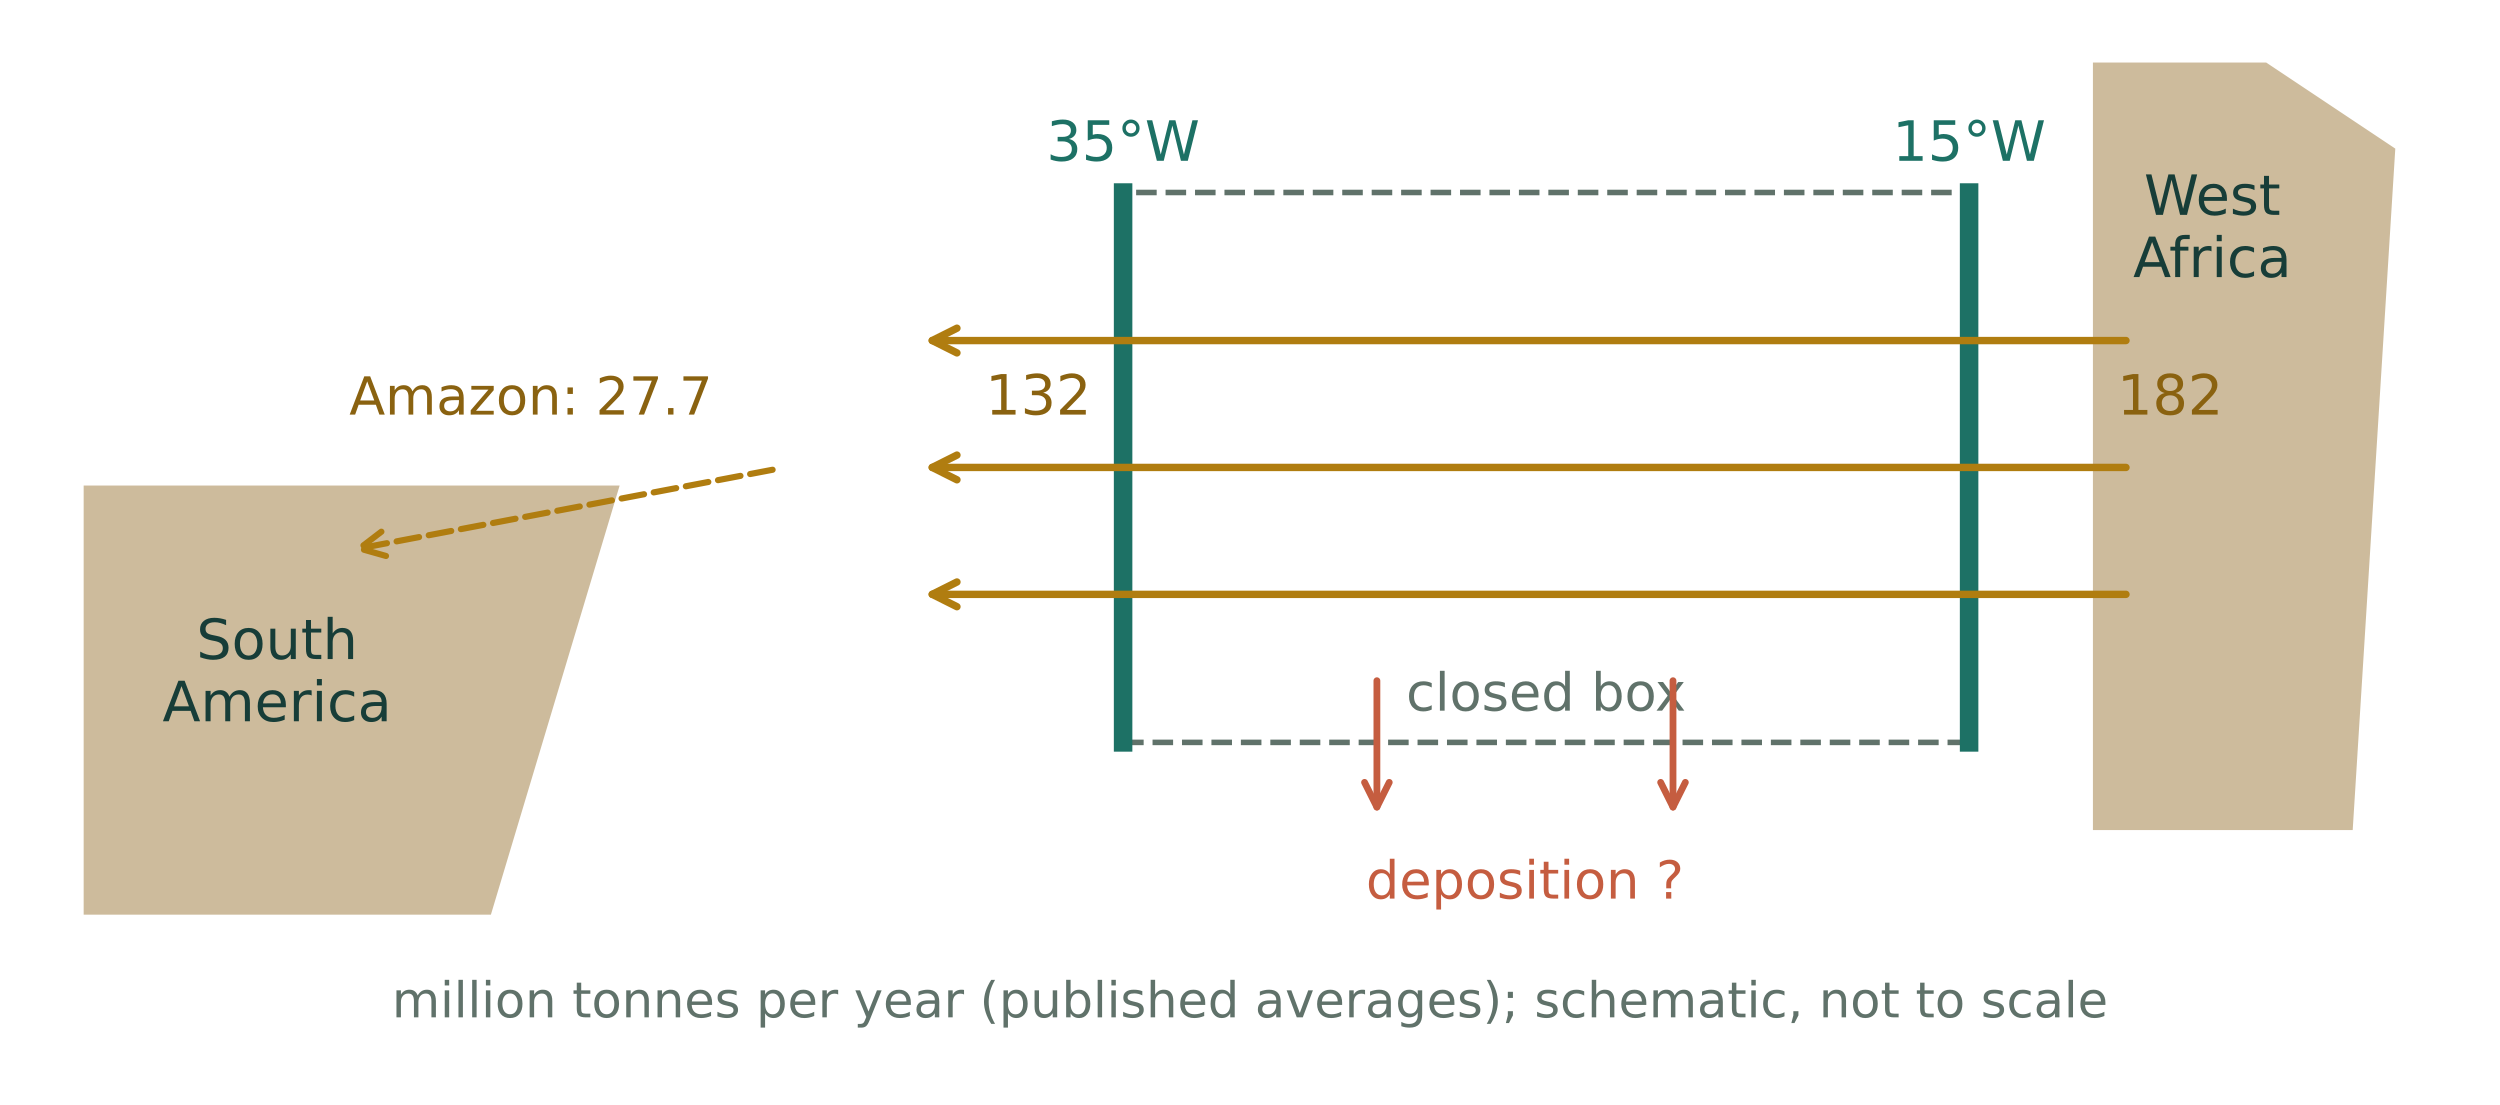
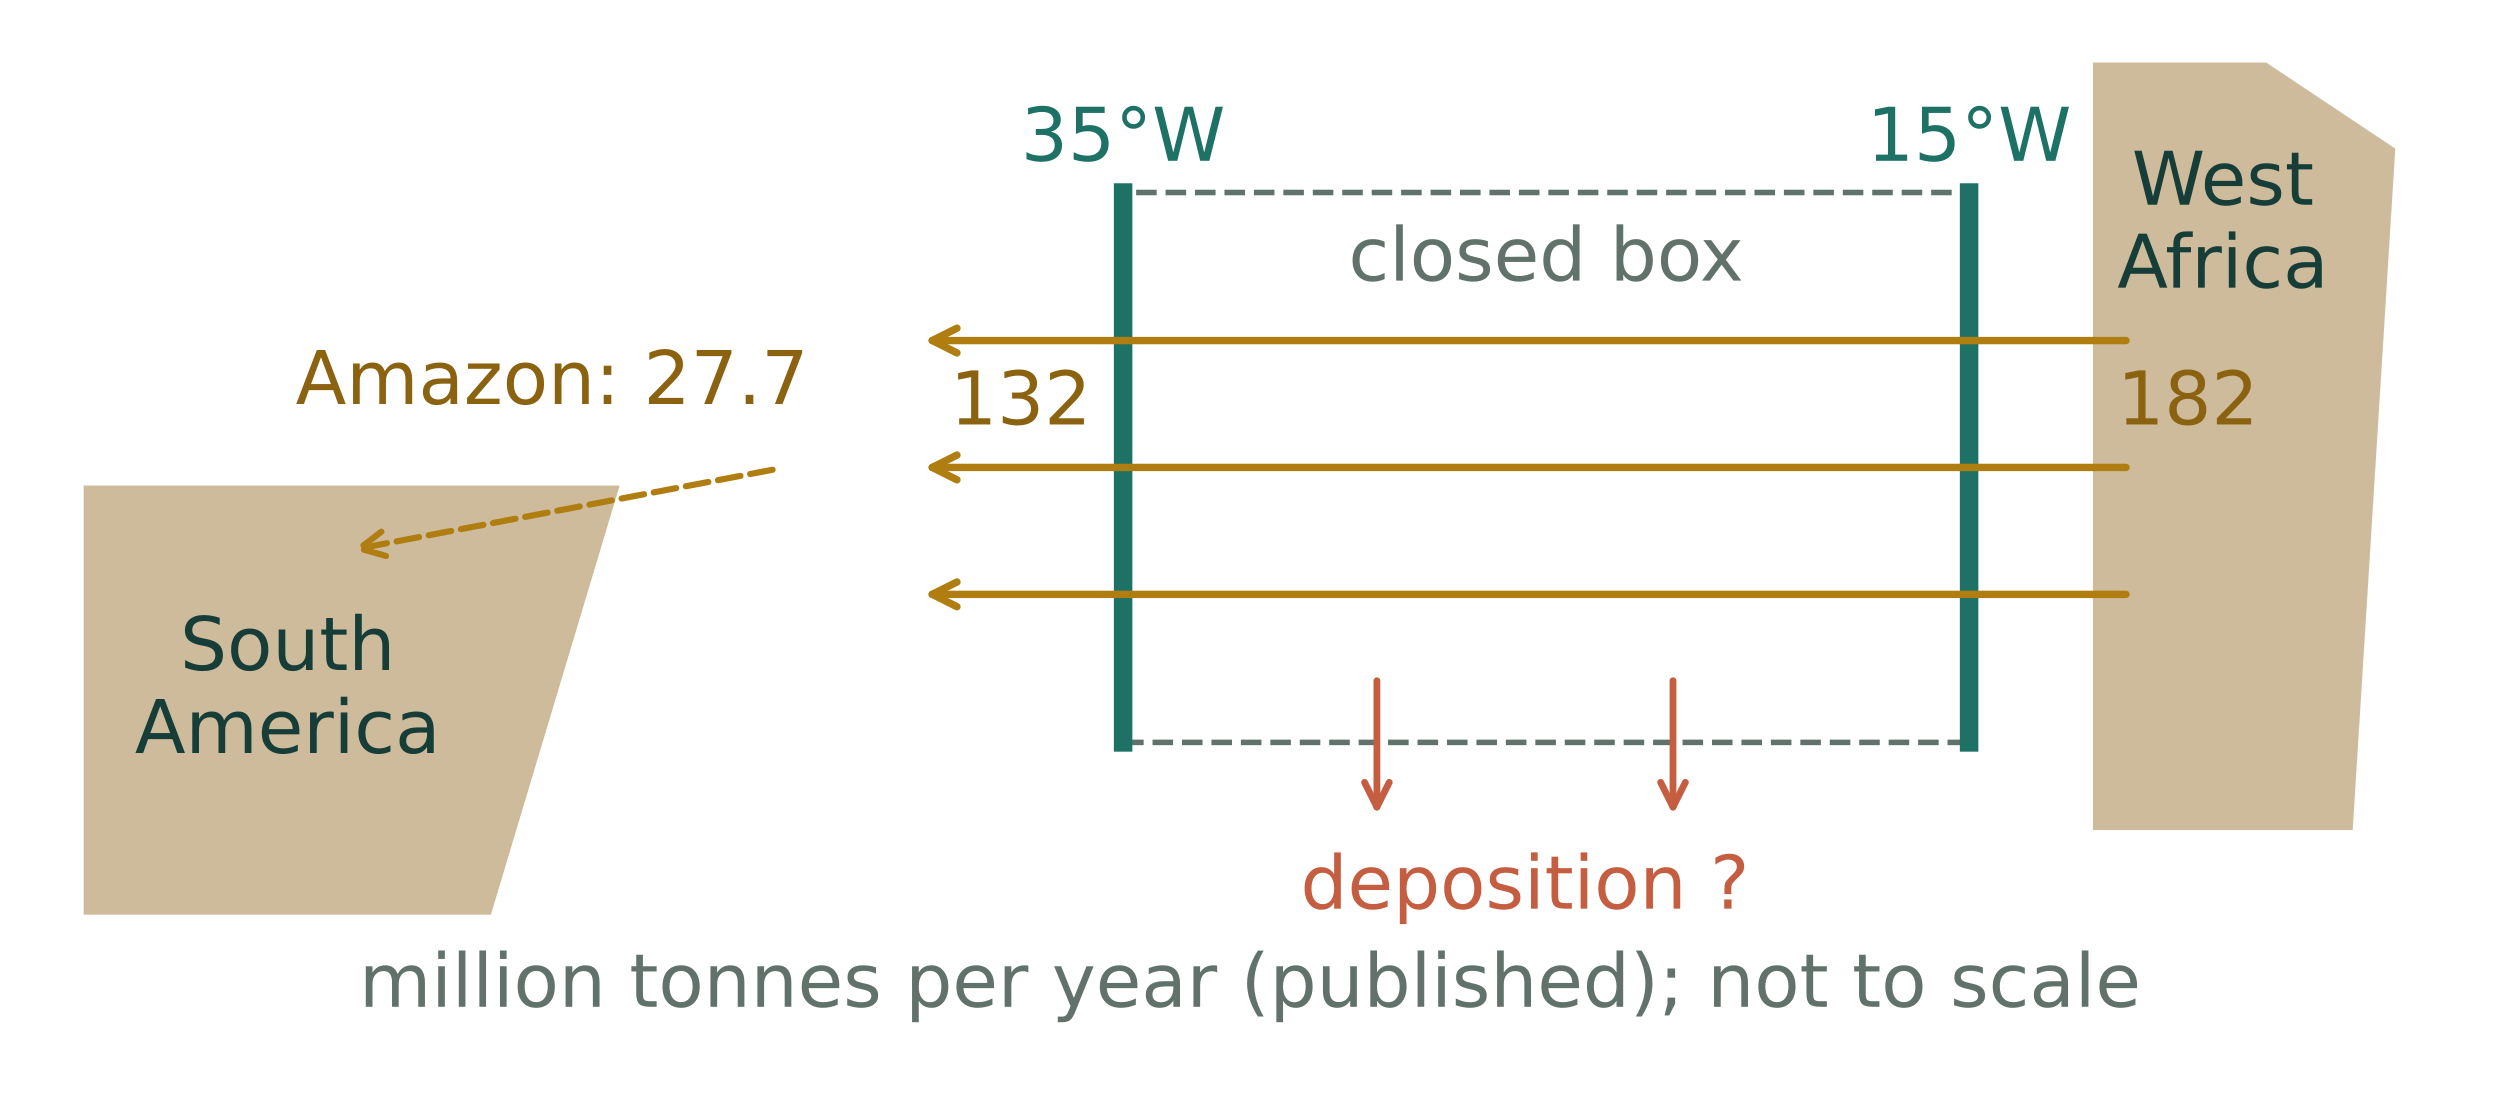
- <svg xmlns="http://www.w3.org/2000/svg" xmlns:xlink="http://www.w3.org/1999/xlink" width="405pt" height="178.863pt" viewBox="0 0 405 178.863" version="1.1">
+ <svg xmlns="http://www.w3.org/2000/svg" xmlns:xlink="http://www.w3.org/1999/xlink" width="405pt" height="180.576pt" viewBox="0 0 405 180.576" version="1.1">
  <defs>
    <style type="text/css">*{stroke-linejoin: round; stroke-linecap: butt}</style>
  </defs>
  <g id="figure_1">
    <g id="patch_1">
-       <path d="M 0 178.863  L 405 178.863  L 405 0  L 0 0  L 0 178.863  z " style="fill: none" />
+       <path d="M 0 180.576  L 405 180.576  L 405 0  L 0 0  L 0 180.576  z " style="fill: none" />
    </g>
    <g id="axes_1">
      <g id="patch_2">
-         <path d="M 339.553 133.974  L 380.668 133.974  L 387.521 24.332  L 366.963 10.626  L 339.553 10.626  z " clip-path="url(#p38dba1dfac)" style="fill: #cdbb9c; stroke: #cdbb9c; stroke-linejoin: miter" />
+         <path d="M 339.553 133.974  L 380.668 133.974  L 387.521 24.332  L 366.963 10.626  L 339.553 10.626  z " clip-path="url(#p1b441bda59)" style="fill: #cdbb9c; stroke: #cdbb9c; stroke-linejoin: miter" />
      </g>
      <g id="patch_3">
-         <path d="M 14.053 147.679  L 79.153 147.679  L 99.711 79.153  L 14.053 79.153  z " clip-path="url(#p38dba1dfac)" style="fill: #cdbb9c; stroke: #cdbb9c; stroke-linejoin: miter" />
+         <path d="M 14.053 147.679  L 79.153 147.679  L 99.711 79.153  L 14.053 79.153  z " clip-path="url(#p1b441bda59)" style="fill: #cdbb9c; stroke: #cdbb9c; stroke-linejoin: miter" />
      </g>
      <g id="patch_4">
-         <path d="M 181.942 120.268  L 318.995 120.268  L 318.995 31.184  L 181.942 31.184  L 181.942 120.268  z " clip-path="url(#p38dba1dfac)" style="fill: none; stroke-dasharray: 3.33,1.44; stroke-dashoffset: 0; stroke: #60726a; stroke-width: 0.9; stroke-linejoin: miter" />
+         <path d="M 181.942 120.268  L 318.995 120.268  L 318.995 31.184  L 181.942 31.184  L 181.942 120.268  z " clip-path="url(#p1b441bda59)" style="fill: none; stroke-dasharray: 3.33,1.44; stroke-dashoffset: 0; stroke: #60726a; stroke-width: 0.9; stroke-linejoin: miter" />
      </g>
      <g id="line2d_1">
-         <path d="M 318.995 120.268  L 318.995 31.184  " clip-path="url(#p38dba1dfac)" style="fill: none; stroke: #1d7165; stroke-width: 3; stroke-linecap: square" />
+         <path d="M 318.995 120.268  L 318.995 31.184  " clip-path="url(#p1b441bda59)" style="fill: none; stroke: #1d7165; stroke-width: 3; stroke-linecap: square" />
      </g>
      <g id="line2d_2">
-         <path d="M 181.942 120.268  L 181.942 31.184  " clip-path="url(#p38dba1dfac)" style="fill: none; stroke: #1d7165; stroke-width: 3; stroke-linecap: square" />
+         <path d="M 181.942 120.268  L 181.942 31.184  " clip-path="url(#p1b441bda59)" style="fill: none; stroke: #1d7165; stroke-width: 3; stroke-linecap: square" />
      </g>
      <g id="text_1">
-         <g style="fill: #173d38" transform="translate(347.3351 34.81144) scale(0.09 -0.09)">
+         <g style="fill: #173d38" transform="translate(345.3608 33.16526) scale(0.12 -0.12)">
          <defs>
            <path id="DejaVuSans-57" d="M 213 4666  L 850 4666  L 1831 722  L 2809 4666  L 3519 4666  L 4500 722  L 5478 4666  L 6119 4666  L 4947 0  L 4153 0  L 3169 4050  L 2175 0  L 1381 0  L 213 4666  z " transform="scale(0.015625)" />
            <path id="DejaVuSans-65" d="M 3597 1894  L 3597 1613  L 953 1613  Q 991 1019 1311 708  Q 1631 397 2203 397  Q 2534 397 2845 478  Q 3156 559 3463 722  L 3463 178  Q 3153 47 2828 -22  Q 2503 -91 2169 -91  Q 1331 -91 842 396  Q 353 884 353 1716  Q 353 2575 817 3079  Q 1281 3584 2069 3584  Q 2775 3584 3186 3129  Q 3597 2675 3597 1894  z M 3022 2063  Q 3016 2534 2758 2815  Q 2500 3097 2075 3097  Q 1594 3097 1305 2825  Q 1016 2553 972 2059  L 3022 2063  z " transform="scale(0.015625)" />
            <path id="DejaVuSans-73" d="M 2834 3397  L 2834 2853  Q 2591 2978 2328 3040  Q 2066 3103 1784 3103  Q 1356 3103 1142 2972  Q 928 2841 928 2578  Q 928 2378 1081 2264  Q 1234 2150 1697 2047  L 1894 2003  Q 2506 1872 2764 1633  Q 3022 1394 3022 966  Q 3022 478 2636 193  Q 2250 -91 1575 -91  Q 1294 -91 989 -36  Q 684 19 347 128  L 347 722  Q 666 556 975 473  Q 1284 391 1588 391  Q 1994 391 2212 530  Q 2431 669 2431 922  Q 2431 1156 2273 1281  Q 2116 1406 1581 1522  L 1381 1569  Q 847 1681 609 1914  Q 372 2147 372 2553  Q 372 3047 722 3315  Q 1072 3584 1716 3584  Q 2034 3584 2315 3537  Q 2597 3491 2834 3397  z " transform="scale(0.015625)" />
            <path id="DejaVuSans-74" d="M 1172 4494  L 1172 3500  L 2356 3500  L 2356 3053  L 1172 3053  L 1172 1153  Q 1172 725 1289 603  Q 1406 481 1766 481  L 2356 481  L 2356 0  L 1766 0  Q 1100 0 847 248  Q 594 497 594 1153  L 594 3053  L 172 3053  L 172 3500  L 594 3500  L 594 4494  L 1172 4494  z " transform="scale(0.015625)" />
          </defs>
          <use xlink:href="#DejaVuSans-57" />
          <use xlink:href="#DejaVuSans-65" transform="translate(93.00195 0)" />
          <use xlink:href="#DejaVuSans-73" transform="translate(154.5254 0)" />
          <use xlink:href="#DejaVuSans-74" transform="translate(206.625 0)" />
        </g>
-         <g style="fill: #173d38" transform="translate(345.566 44.88947) scale(0.09 -0.09)">
+         <g style="fill: #173d38" transform="translate(343.0021 46.60263) scale(0.12 -0.12)">
          <defs>
            <path id="DejaVuSans-41" d="M 2188 4044  L 1331 1722  L 3047 1722  L 2188 4044  z M 1831 4666  L 2547 4666  L 4325 0  L 3669 0  L 3244 1197  L 1141 1197  L 716 0  L 50 0  L 1831 4666  z " transform="scale(0.015625)" />
            <path id="DejaVuSans-66" d="M 2375 4863  L 2375 4384  L 1825 4384  Q 1516 4384 1395 4259  Q 1275 4134 1275 3809  L 1275 3500  L 2222 3500  L 2222 3053  L 1275 3053  L 1275 0  L 697 0  L 697 3053  L 147 3053  L 147 3500  L 697 3500  L 697 3744  Q 697 4328 969 4595  Q 1241 4863 1831 4863  L 2375 4863  z " transform="scale(0.015625)" />
            <path id="DejaVuSans-72" d="M 2631 2963  Q 2534 3019 2420 3045  Q 2306 3072 2169 3072  Q 1681 3072 1420 2755  Q 1159 2438 1159 1844  L 1159 0  L 581 0  L 581 3500  L 1159 3500  L 1159 2956  Q 1341 3275 1631 3429  Q 1922 3584 2338 3584  Q 2397 3584 2469 3576  Q 2541 3569 2628 3553  L 2631 2963  z " transform="scale(0.015625)" />
            <path id="DejaVuSans-69" d="M 603 3500  L 1178 3500  L 1178 0  L 603 0  L 603 3500  z M 603 4863  L 1178 4863  L 1178 4134  L 603 4134  L 603 4863  z " transform="scale(0.015625)" />
            <path id="DejaVuSans-63" d="M 3122 3366  L 3122 2828  Q 2878 2963 2633 3030  Q 2388 3097 2138 3097  Q 1578 3097 1268 2742  Q 959 2388 959 1747  Q 959 1106 1268 751  Q 1578 397 2138 397  Q 2388 397 2633 464  Q 2878 531 3122 666  L 3122 134  Q 2881 22 2623 -34  Q 2366 -91 2075 -91  Q 1284 -91 818 406  Q 353 903 353 1747  Q 353 2603 823 3093  Q 1294 3584 2113 3584  Q 2378 3584 2631 3529  Q 2884 3475 3122 3366  z " transform="scale(0.015625)" />
            <path id="DejaVuSans-61" d="M 2194 1759  Q 1497 1759 1228 1600  Q 959 1441 959 1056  Q 959 750 1161 570  Q 1363 391 1709 391  Q 2188 391 2477 730  Q 2766 1069 2766 1631  L 2766 1759  L 2194 1759  z M 3341 1997  L 3341 0  L 2766 0  L 2766 531  Q 2569 213 2275 61  Q 1981 -91 1556 -91  Q 1019 -91 701 211  Q 384 513 384 1019  Q 384 1609 779 1909  Q 1175 2209 1959 2209  L 2766 2209  L 2766 2266  Q 2766 2663 2505 2880  Q 2244 3097 1772 3097  Q 1472 3097 1187 3025  Q 903 2953 641 2809  L 641 3341  Q 956 3463 1253 3523  Q 1550 3584 1831 3584  Q 2591 3584 2966 3190  Q 3341 2797 3341 1997  z " transform="scale(0.015625)" />
          </defs>
          <use xlink:href="#DejaVuSans-41" />
          <use xlink:href="#DejaVuSans-66" transform="translate(64.7832 0)" />
          <use xlink:href="#DejaVuSans-72" transform="translate(99.98828 0)" />
          <use xlink:href="#DejaVuSans-69" transform="translate(141.1016 0)" />
          <use xlink:href="#DejaVuSans-63" transform="translate(168.8848 0)" />
          <use xlink:href="#DejaVuSans-61" transform="translate(223.8652 0)" />
        </g>
      </g>
      <g id="text_2">
-         <g style="fill: #173d38" transform="translate(31.81135 106.7641) scale(0.09 -0.09)">
+         <g style="fill: #173d38" transform="translate(29.16513 108.5442) scale(0.12 -0.12)">
          <defs>
            <path id="DejaVuSans-53" d="M 3425 4513  L 3425 3897  Q 3066 4069 2747 4153  Q 2428 4238 2131 4238  Q 1616 4238 1336 4038  Q 1056 3838 1056 3469  Q 1056 3159 1242 3001  Q 1428 2844 1947 2747  L 2328 2669  Q 3034 2534 3370 2195  Q 3706 1856 3706 1288  Q 3706 609 3251 259  Q 2797 -91 1919 -91  Q 1588 -91 1214 -16  Q 841 59 441 206  L 441 856  Q 825 641 1194 531  Q 1563 422 1919 422  Q 2459 422 2753 634  Q 3047 847 3047 1241  Q 3047 1584 2836 1778  Q 2625 1972 2144 2069  L 1759 2144  Q 1053 2284 737 2584  Q 422 2884 422 3419  Q 422 4038 858 4394  Q 1294 4750 2059 4750  Q 2388 4750 2728 4690  Q 3069 4631 3425 4513  z " transform="scale(0.015625)" />
            <path id="DejaVuSans-6f" d="M 1959 3097  Q 1497 3097 1228 2736  Q 959 2375 959 1747  Q 959 1119 1226 758  Q 1494 397 1959 397  Q 2419 397 2687 759  Q 2956 1122 2956 1747  Q 2956 2369 2687 2733  Q 2419 3097 1959 3097  z M 1959 3584  Q 2709 3584 3137 3096  Q 3566 2609 3566 1747  Q 3566 888 3137 398  Q 2709 -91 1959 -91  Q 1206 -91 779 398  Q 353 888 353 1747  Q 353 2609 779 3096  Q 1206 3584 1959 3584  z " transform="scale(0.015625)" />
            <path id="DejaVuSans-75" d="M 544 1381  L 544 3500  L 1119 3500  L 1119 1403  Q 1119 906 1312 657  Q 1506 409 1894 409  Q 2359 409 2629 706  Q 2900 1003 2900 1516  L 2900 3500  L 3475 3500  L 3475 0  L 2900 0  L 2900 538  Q 2691 219 2414 64  Q 2138 -91 1772 -91  Q 1169 -91 856 284  Q 544 659 544 1381  z M 1991 3584  L 1991 3584  z " transform="scale(0.015625)" />
            <path id="DejaVuSans-68" d="M 3513 2113  L 3513 0  L 2938 0  L 2938 2094  Q 2938 2591 2744 2837  Q 2550 3084 2163 3084  Q 1697 3084 1428 2787  Q 1159 2491 1159 1978  L 1159 0  L 581 0  L 581 4863  L 1159 4863  L 1159 2956  Q 1366 3272 1645 3428  Q 1925 3584 2291 3584  Q 2894 3584 3203 3211  Q 3513 2838 3513 2113  z " transform="scale(0.015625)" />
          </defs>
          <use xlink:href="#DejaVuSans-53" />
          <use xlink:href="#DejaVuSans-6f" transform="translate(63.47656 0)" />
          <use xlink:href="#DejaVuSans-75" transform="translate(124.6582 0)" />
          <use xlink:href="#DejaVuSans-74" transform="translate(188.0371 0)" />
          <use xlink:href="#DejaVuSans-68" transform="translate(227.2461 0)" />
        </g>
-         <g style="fill: #173d38" transform="translate(26.32697 116.8421) scale(0.09 -0.09)">
+         <g style="fill: #173d38" transform="translate(21.85263 121.9816) scale(0.12 -0.12)">
          <defs>
            <path id="DejaVuSans-6d" d="M 3328 2828  Q 3544 3216 3844 3400  Q 4144 3584 4550 3584  Q 5097 3584 5394 3201  Q 5691 2819 5691 2113  L 5691 0  L 5113 0  L 5113 2094  Q 5113 2597 4934 2840  Q 4756 3084 4391 3084  Q 3944 3084 3684 2787  Q 3425 2491 3425 1978  L 3425 0  L 2847 0  L 2847 2094  Q 2847 2600 2669 2842  Q 2491 3084 2119 3084  Q 1678 3084 1418 2786  Q 1159 2488 1159 1978  L 1159 0  L 581 0  L 581 3500  L 1159 3500  L 1159 2956  Q 1356 3278 1631 3431  Q 1906 3584 2284 3584  Q 2666 3584 2933 3390  Q 3200 3197 3328 2828  z " transform="scale(0.015625)" />
          </defs>
          <use xlink:href="#DejaVuSans-41" />
          <use xlink:href="#DejaVuSans-6d" transform="translate(68.4082 0)" />
          <use xlink:href="#DejaVuSans-65" transform="translate(165.8203 0)" />
          <use xlink:href="#DejaVuSans-72" transform="translate(227.3438 0)" />
          <use xlink:href="#DejaVuSans-69" transform="translate(268.457 0)" />
          <use xlink:href="#DejaVuSans-63" transform="translate(296.2402 0)" />
          <use xlink:href="#DejaVuSans-61" transform="translate(351.2207 0)" />
        </g>
      </g>
      <g id="text_3">
-         <g style="fill: #1d7165" transform="translate(306.5691 26.04474) scale(0.09 -0.09)">
+         <g style="fill: #1d7165" transform="translate(302.4272 26.04474) scale(0.12 -0.12)">
          <defs>
            <path id="DejaVuSans-31" d="M 794 531  L 1825 531  L 1825 4091  L 703 3866  L 703 4441  L 1819 4666  L 2450 4666  L 2450 531  L 3481 531  L 3481 0  L 794 0  L 794 531  z " transform="scale(0.015625)" />
            <path id="DejaVuSans-35" d="M 691 4666  L 3169 4666  L 3169 4134  L 1269 4134  L 1269 2991  Q 1406 3038 1543 3061  Q 1681 3084 1819 3084  Q 2600 3084 3056 2656  Q 3513 2228 3513 1497  Q 3513 744 3044 326  Q 2575 -91 1722 -91  Q 1428 -91 1123 -41  Q 819 9 494 109  L 494 744  Q 775 591 1075 516  Q 1375 441 1709 441  Q 2250 441 2565 725  Q 2881 1009 2881 1497  Q 2881 1984 2565 2268  Q 2250 2553 1709 2553  Q 1456 2553 1204 2497  Q 953 2441 691 2322  L 691 4666  z " transform="scale(0.015625)" />
            <path id="DejaVuSans-b0" d="M 1600 4347  Q 1350 4347 1178 4173  Q 1006 4000 1006 3750  Q 1006 3503 1178 3333  Q 1350 3163 1600 3163  Q 1850 3163 2022 3333  Q 2194 3503 2194 3750  Q 2194 3997 2020 4172  Q 1847 4347 1600 4347  z M 1600 4750  Q 1800 4750 1984 4673  Q 2169 4597 2303 4453  Q 2447 4313 2519 4134  Q 2591 3956 2591 3750  Q 2591 3338 2302 3052  Q 2013 2766 1594 2766  Q 1172 2766 890 3047  Q 609 3328 609 3750  Q 609 4169 896 4459  Q 1184 4750 1600 4750  z " transform="scale(0.015625)" />
          </defs>
          <use xlink:href="#DejaVuSans-31" />
          <use xlink:href="#DejaVuSans-35" transform="translate(63.62305 0)" />
          <use xlink:href="#DejaVuSans-b0" transform="translate(127.2461 0)" />
          <use xlink:href="#DejaVuSans-57" transform="translate(177.2461 0)" />
        </g>
      </g>
      <g id="text_4">
-         <g style="fill: #1d7165" transform="translate(169.5165 26.04474) scale(0.09 -0.09)">
+         <g style="fill: #1d7165" transform="translate(165.3746 26.04474) scale(0.12 -0.12)">
          <defs>
            <path id="DejaVuSans-33" d="M 2597 2516  Q 3050 2419 3304 2112  Q 3559 1806 3559 1356  Q 3559 666 3084 287  Q 2609 -91 1734 -91  Q 1441 -91 1130 -33  Q 819 25 488 141  L 488 750  Q 750 597 1062 519  Q 1375 441 1716 441  Q 2309 441 2620 675  Q 2931 909 2931 1356  Q 2931 1769 2642 2001  Q 2353 2234 1838 2234  L 1294 2234  L 1294 2753  L 1863 2753  Q 2328 2753 2575 2939  Q 2822 3125 2822 3475  Q 2822 3834 2567 4026  Q 2313 4219 1838 4219  Q 1578 4219 1281 4162  Q 984 4106 628 3988  L 628 4550  Q 988 4650 1302 4700  Q 1616 4750 1894 4750  Q 2613 4750 3031 4423  Q 3450 4097 3450 3541  Q 3450 3153 3228 2886  Q 3006 2619 2597 2516  z " transform="scale(0.015625)" />
          </defs>
          <use xlink:href="#DejaVuSans-33" />
          <use xlink:href="#DejaVuSans-35" transform="translate(63.62305 0)" />
          <use xlink:href="#DejaVuSans-b0" transform="translate(127.2461 0)" />
          <use xlink:href="#DejaVuSans-57" transform="translate(177.2461 0)" />
        </g>
      </g>
      <g id="text_5">
-         <g style="fill: #60726a" transform="translate(227.7914 115.1289) scale(0.085 -0.085)">
+         <g style="fill: #60726a" transform="translate(218.4537 45.45967) scale(0.12 -0.12)">
          <defs>
            <path id="DejaVuSans-6c" d="M 603 4863  L 1178 4863  L 1178 0  L 603 0  L 603 4863  z " transform="scale(0.015625)" />
            <path id="DejaVuSans-64" d="M 2906 2969  L 2906 4863  L 3481 4863  L 3481 0  L 2906 0  L 2906 525  Q 2725 213 2448 61  Q 2172 -91 1784 -91  Q 1150 -91 751 415  Q 353 922 353 1747  Q 353 2572 751 3078  Q 1150 3584 1784 3584  Q 2172 3584 2448 3432  Q 2725 3281 2906 2969  z M 947 1747  Q 947 1113 1208 752  Q 1469 391 1925 391  Q 2381 391 2643 752  Q 2906 1113 2906 1747  Q 2906 2381 2643 2742  Q 2381 3103 1925 3103  Q 1469 3103 1208 2742  Q 947 2381 947 1747  z " transform="scale(0.015625)" />
            <path id="DejaVuSans-20" transform="scale(0.015625)" />
            <path id="DejaVuSans-62" d="M 3116 1747  Q 3116 2381 2855 2742  Q 2594 3103 2138 3103  Q 1681 3103 1420 2742  Q 1159 2381 1159 1747  Q 1159 1113 1420 752  Q 1681 391 2138 391  Q 2594 391 2855 752  Q 3116 1113 3116 1747  z M 1159 2969  Q 1341 3281 1617 3432  Q 1894 3584 2278 3584  Q 2916 3584 3314 3078  Q 3713 2572 3713 1747  Q 3713 922 3314 415  Q 2916 -91 2278 -91  Q 1894 -91 1617 61  Q 1341 213 1159 525  L 1159 0  L 581 0  L 581 4863  L 1159 4863  L 1159 2969  z " transform="scale(0.015625)" />
            <path id="DejaVuSans-78" d="M 3513 3500  L 2247 1797  L 3578 0  L 2900 0  L 1881 1375  L 863 0  L 184 0  L 1544 1831  L 300 3500  L 978 3500  L 1906 2253  L 2834 3500  L 3513 3500  z " transform="scale(0.015625)" />
          </defs>
          <use xlink:href="#DejaVuSans-63" />
          <use xlink:href="#DejaVuSans-6c" transform="translate(54.98047 0)" />
          <use xlink:href="#DejaVuSans-6f" transform="translate(82.76367 0)" />
          <use xlink:href="#DejaVuSans-73" transform="translate(143.9453 0)" />
          <use xlink:href="#DejaVuSans-65" transform="translate(196.0449 0)" />
          <use xlink:href="#DejaVuSans-64" transform="translate(257.5684 0)" />
          <use xlink:href="#DejaVuSans-20" transform="translate(321.0449 0)" />
          <use xlink:href="#DejaVuSans-62" transform="translate(352.832 0)" />
          <use xlink:href="#DejaVuSans-6f" transform="translate(416.3086 0)" />
          <use xlink:href="#DejaVuSans-78" transform="translate(474.3652 0)" />
        </g>
      </g>
      <g id="patch_5">
        <path d="M 344.407 96.284  Q 247.044 96.284 151.023 96.284  " style="fill: none; stroke: #b07d10; stroke-width: 1.2; stroke-linecap: round" />
        <path d="M 155.023 98.284  L 151.023 96.284  L 155.023 94.284  " style="fill: none; stroke: #b07d10; stroke-width: 1.2; stroke-linecap: round" />
      </g>
      <g id="patch_6">
        <path d="M 344.407 75.726  Q 247.044 75.726 151.023 75.726  " style="fill: none; stroke: #b07d10; stroke-width: 1.2; stroke-linecap: round" />
        <path d="M 155.023 77.726  L 151.023 75.726  L 155.023 73.726  " style="fill: none; stroke: #b07d10; stroke-width: 1.2; stroke-linecap: round" />
      </g>
      <g id="patch_7">
        <path d="M 344.407 55.168  Q 247.044 55.168 151.023 55.168  " style="fill: none; stroke: #b07d10; stroke-width: 1.2; stroke-linecap: round" />
        <path d="M 155.023 57.168  L 151.023 55.168  L 155.023 53.168  " style="fill: none; stroke: #b07d10; stroke-width: 1.2; stroke-linecap: round" />
      </g>
      <g id="text_6">
-         <g style="fill: #8a6210" transform="translate(342.9789 67.16053) scale(0.09 -0.09)">
+         <g style="fill: #8a6210" transform="translate(342.9789 68.75862) scale(0.12 -0.12)">
          <defs>
            <path id="DejaVuSans-38" d="M 2034 2216  Q 1584 2216 1326 1975  Q 1069 1734 1069 1313  Q 1069 891 1326 650  Q 1584 409 2034 409  Q 2484 409 2743 651  Q 3003 894 3003 1313  Q 3003 1734 2745 1975  Q 2488 2216 2034 2216  z M 1403 2484  Q 997 2584 770 2862  Q 544 3141 544 3541  Q 544 4100 942 4425  Q 1341 4750 2034 4750  Q 2731 4750 3128 4425  Q 3525 4100 3525 3541  Q 3525 3141 3298 2862  Q 3072 2584 2669 2484  Q 3125 2378 3379 2068  Q 3634 1759 3634 1313  Q 3634 634 3220 271  Q 2806 -91 2034 -91  Q 1263 -91 848 271  Q 434 634 434 1313  Q 434 1759 690 2068  Q 947 2378 1403 2484  z M 1172 3481  Q 1172 3119 1398 2916  Q 1625 2713 2034 2713  Q 2441 2713 2670 2916  Q 2900 3119 2900 3481  Q 2900 3844 2670 4047  Q 2441 4250 2034 4250  Q 1625 4250 1398 4047  Q 1172 3844 1172 3481  z " transform="scale(0.015625)" />
            <path id="DejaVuSans-32" d="M 1228 531  L 3431 531  L 3431 0  L 469 0  L 469 531  Q 828 903 1448 1529  Q 2069 2156 2228 2338  Q 2531 2678 2651 2914  Q 2772 3150 2772 3378  Q 2772 3750 2511 3984  Q 2250 4219 1831 4219  Q 1534 4219 1204 4116  Q 875 4013 500 3803  L 500 4441  Q 881 4594 1212 4672  Q 1544 4750 1819 4750  Q 2544 4750 2975 4387  Q 3406 4025 3406 3419  Q 3406 3131 3298 2873  Q 3191 2616 2906 2266  Q 2828 2175 2409 1742  Q 1991 1309 1228 531  z " transform="scale(0.015625)" />
          </defs>
          <use xlink:href="#DejaVuSans-31" />
          <use xlink:href="#DejaVuSans-38" transform="translate(63.62305 0)" />
          <use xlink:href="#DejaVuSans-32" transform="translate(127.2461 0)" />
        </g>
      </g>
      <g id="text_7">
-         <g style="fill: #8a6210" transform="translate(159.6239 67.16053) scale(0.09 -0.09)">
+         <g style="fill: #8a6210" transform="translate(153.8976 68.75862) scale(0.12 -0.12)">
          <use xlink:href="#DejaVuSans-31" />
          <use xlink:href="#DejaVuSans-33" transform="translate(63.62305 0)" />
          <use xlink:href="#DejaVuSans-32" transform="translate(127.2461 0)" />
        </g>
      </g>
      <g id="patch_8">
        <path d="M 223.058 110.275  Q 223.058 121.125 223.058 130.745  " style="fill: none; stroke: #c55d40; stroke-width: 1.1; stroke-linecap: round" />
        <path d="M 225.058 126.745  L 223.058 130.745  L 221.058 126.745  " style="fill: none; stroke: #c55d40; stroke-width: 1.1; stroke-linecap: round" />
      </g>
      <g id="patch_9">
        <path d="M 271.026 110.275  Q 271.026 121.125 271.026 130.745  " style="fill: none; stroke: #c55d40; stroke-width: 1.1; stroke-linecap: round" />
        <path d="M 273.026 126.745  L 271.026 130.745  L 269.026 126.745  " style="fill: none; stroke: #c55d40; stroke-width: 1.1; stroke-linecap: round" />
      </g>
      <g id="text_8">
-         <g style="fill: #c55d40" transform="translate(221.2884 145.5718) scale(0.085 -0.085)">
+         <g style="fill: #c55d40" transform="translate(210.684 147.2034) scale(0.12 -0.12)">
          <defs>
            <path id="DejaVuSans-70" d="M 1159 525  L 1159 -1331  L 581 -1331  L 581 3500  L 1159 3500  L 1159 2969  Q 1341 3281 1617 3432  Q 1894 3584 2278 3584  Q 2916 3584 3314 3078  Q 3713 2572 3713 1747  Q 3713 922 3314 415  Q 2916 -91 2278 -91  Q 1894 -91 1617 61  Q 1341 213 1159 525  z M 3116 1747  Q 3116 2381 2855 2742  Q 2594 3103 2138 3103  Q 1681 3103 1420 2742  Q 1159 2381 1159 1747  Q 1159 1113 1420 752  Q 1681 391 2138 391  Q 2594 391 2855 752  Q 3116 1113 3116 1747  z " transform="scale(0.015625)" />
            <path id="DejaVuSans-6e" d="M 3513 2113  L 3513 0  L 2938 0  L 2938 2094  Q 2938 2591 2744 2837  Q 2550 3084 2163 3084  Q 1697 3084 1428 2787  Q 1159 2491 1159 1978  L 1159 0  L 581 0  L 581 3500  L 1159 3500  L 1159 2956  Q 1366 3272 1645 3428  Q 1925 3584 2291 3584  Q 2894 3584 3203 3211  Q 3513 2838 3513 2113  z " transform="scale(0.015625)" />
            <path id="DejaVuSans-3f" d="M 1222 794  L 1856 794  L 1856 0  L 1222 0  L 1222 794  z M 1838 1253  L 1241 1253  L 1241 1734  Q 1241 2050 1328 2253  Q 1416 2456 1697 2725  L 1978 3003  Q 2156 3169 2236 3316  Q 2316 3463 2316 3616  Q 2316 3894 2111 4066  Q 1906 4238 1569 4238  Q 1322 4238 1042 4128  Q 763 4019 459 3809  L 459 4397  Q 753 4575 1054 4662  Q 1356 4750 1678 4750  Q 2253 4750 2601 4447  Q 2950 4144 2950 3647  Q 2950 3409 2837 3195  Q 2725 2981 2444 2713  L 2169 2444  Q 2022 2297 1961 2214  Q 1900 2131 1875 2053  Q 1856 1988 1847 1894  Q 1838 1800 1838 1638  L 1838 1253  z " transform="scale(0.015625)" />
          </defs>
          <use xlink:href="#DejaVuSans-64" />
          <use xlink:href="#DejaVuSans-65" transform="translate(63.47656 0)" />
          <use xlink:href="#DejaVuSans-70" transform="translate(125 0)" />
          <use xlink:href="#DejaVuSans-6f" transform="translate(188.4766 0)" />
          <use xlink:href="#DejaVuSans-73" transform="translate(249.6582 0)" />
          <use xlink:href="#DejaVuSans-69" transform="translate(301.7578 0)" />
          <use xlink:href="#DejaVuSans-74" transform="translate(329.541 0)" />
          <use xlink:href="#DejaVuSans-69" transform="translate(368.75 0)" />
          <use xlink:href="#DejaVuSans-6f" transform="translate(396.5332 0)" />
          <use xlink:href="#DejaVuSans-6e" transform="translate(457.7148 0)" />
          <use xlink:href="#DejaVuSans-20" transform="translate(521.0938 0)" />
          <use xlink:href="#DejaVuSans-3f" transform="translate(552.8809 0)" />
        </g>
      </g>
      <g id="patch_10">
        <path d="M 125.158 76.1  Q 91.144 82.579 58.227 88.849  " style="fill: none; stroke-dasharray: 3.7,1.6; stroke-dashoffset: 0; stroke: #b07d10; stroke-linecap: round" />
        <path d="M 62.531 90.065  L 58.227 88.849  L 61.783 86.136  " style="fill: none; stroke-dasharray: 3.7,1.6; stroke-dashoffset: 0; stroke: #b07d10; stroke-linecap: round" />
      </g>
      <g id="text_9">
-         <g style="fill: #8a6210" transform="translate(56.58397 67.16053) scale(0.085 -0.085)">
+         <g style="fill: #8a6210" transform="translate(47.89564 65.44737) scale(0.12 -0.12)">
          <defs>
            <path id="DejaVuSans-7a" d="M 353 3500  L 3084 3500  L 3084 2975  L 922 459  L 3084 459  L 3084 0  L 275 0  L 275 525  L 2438 3041  L 353 3041  L 353 3500  z " transform="scale(0.015625)" />
            <path id="DejaVuSans-3a" d="M 750 794  L 1409 794  L 1409 0  L 750 0  L 750 794  z M 750 3309  L 1409 3309  L 1409 2516  L 750 2516  L 750 3309  z " transform="scale(0.015625)" />
            <path id="DejaVuSans-37" d="M 525 4666  L 3525 4666  L 3525 4397  L 1831 0  L 1172 0  L 2766 4134  L 525 4134  L 525 4666  z " transform="scale(0.015625)" />
            <path id="DejaVuSans-2e" d="M 684 794  L 1344 794  L 1344 0  L 684 0  L 684 794  z " transform="scale(0.015625)" />
          </defs>
          <use xlink:href="#DejaVuSans-41" />
          <use xlink:href="#DejaVuSans-6d" transform="translate(68.4082 0)" />
          <use xlink:href="#DejaVuSans-61" transform="translate(165.8203 0)" />
          <use xlink:href="#DejaVuSans-7a" transform="translate(227.0996 0)" />
          <use xlink:href="#DejaVuSans-6f" transform="translate(279.5898 0)" />
          <use xlink:href="#DejaVuSans-6e" transform="translate(340.7715 0)" />
          <use xlink:href="#DejaVuSans-3a" transform="translate(404.1504 0)" />
          <use xlink:href="#DejaVuSans-20" transform="translate(437.8418 0)" />
          <use xlink:href="#DejaVuSans-32" transform="translate(469.6289 0)" />
          <use xlink:href="#DejaVuSans-37" transform="translate(533.252 0)" />
          <use xlink:href="#DejaVuSans-2e" transform="translate(596.875 0)" />
          <use xlink:href="#DejaVuSans-37" transform="translate(628.6621 0)" />
        </g>
      </g>
      <g id="text_10">
-         <g style="fill: #60726a" transform="translate(63.50062 164.8105) scale(0.08 -0.08)">
+         <g style="fill: #60726a" transform="translate(58.17 163.0974) scale(0.12 -0.12)">
          <defs>
            <path id="DejaVuSans-79" d="M 2059 -325  Q 1816 -950 1584 -1140  Q 1353 -1331 966 -1331  L 506 -1331  L 506 -850  L 844 -850  Q 1081 -850 1212 -737  Q 1344 -625 1503 -206  L 1606 56  L 191 3500  L 800 3500  L 1894 763  L 2988 3500  L 3597 3500  L 2059 -325  z " transform="scale(0.015625)" />
            <path id="DejaVuSans-28" d="M 1984 4856  Q 1566 4138 1362 3434  Q 1159 2731 1159 2009  Q 1159 1288 1364 580  Q 1569 -128 1984 -844  L 1484 -844  Q 1016 -109 783 600  Q 550 1309 550 2009  Q 550 2706 781 3412  Q 1013 4119 1484 4856  L 1984 4856  z " transform="scale(0.015625)" />
-             <path id="DejaVuSans-76" d="M 191 3500  L 800 3500  L 1894 563  L 2988 3500  L 3597 3500  L 2284 0  L 1503 0  L 191 3500  z " transform="scale(0.015625)" />
-             <path id="DejaVuSans-67" d="M 2906 1791  Q 2906 2416 2648 2759  Q 2391 3103 1925 3103  Q 1463 3103 1205 2759  Q 947 2416 947 1791  Q 947 1169 1205 825  Q 1463 481 1925 481  Q 2391 481 2648 825  Q 2906 1169 2906 1791  z M 3481 434  Q 3481 -459 3084 -895  Q 2688 -1331 1869 -1331  Q 1566 -1331 1297 -1286  Q 1028 -1241 775 -1147  L 775 -588  Q 1028 -725 1275 -790  Q 1522 -856 1778 -856  Q 2344 -856 2625 -561  Q 2906 -266 2906 331  L 2906 616  Q 2728 306 2450 153  Q 2172 0 1784 0  Q 1141 0 747 490  Q 353 981 353 1791  Q 353 2603 747 3093  Q 1141 3584 1784 3584  Q 2172 3584 2450 3431  Q 2728 3278 2906 2969  L 2906 3500  L 3481 3500  L 3481 434  z " transform="scale(0.015625)" />
            <path id="DejaVuSans-29" d="M 513 4856  L 1013 4856  Q 1481 4119 1714 3412  Q 1947 2706 1947 2009  Q 1947 1309 1714 600  Q 1481 -109 1013 -844  L 513 -844  Q 928 -128 1133 580  Q 1338 1288 1338 2009  Q 1338 2731 1133 3434  Q 928 4138 513 4856  z " transform="scale(0.015625)" />
            <path id="DejaVuSans-3b" d="M 750 3309  L 1409 3309  L 1409 2516  L 750 2516  L 750 3309  z M 750 794  L 1409 794  L 1409 256  L 897 -744  L 494 -744  L 750 256  L 750 794  z " transform="scale(0.015625)" />
-             <path id="DejaVuSans-2c" d="M 750 794  L 1409 794  L 1409 256  L 897 -744  L 494 -744  L 750 256  L 750 794  z " transform="scale(0.015625)" />
          </defs>
          <use xlink:href="#DejaVuSans-6d" />
          <use xlink:href="#DejaVuSans-69" transform="translate(97.41211 0)" />
          <use xlink:href="#DejaVuSans-6c" transform="translate(125.1953 0)" />
          <use xlink:href="#DejaVuSans-6c" transform="translate(152.9785 0)" />
          <use xlink:href="#DejaVuSans-69" transform="translate(180.7617 0)" />
          <use xlink:href="#DejaVuSans-6f" transform="translate(208.5449 0)" />
          <use xlink:href="#DejaVuSans-6e" transform="translate(269.7266 0)" />
          <use xlink:href="#DejaVuSans-20" transform="translate(333.1055 0)" />
          <use xlink:href="#DejaVuSans-74" transform="translate(364.8926 0)" />
          <use xlink:href="#DejaVuSans-6f" transform="translate(404.1016 0)" />
          <use xlink:href="#DejaVuSans-6e" transform="translate(465.2832 0)" />
          <use xlink:href="#DejaVuSans-6e" transform="translate(528.6621 0)" />
          <use xlink:href="#DejaVuSans-65" transform="translate(592.041 0)" />
          <use xlink:href="#DejaVuSans-73" transform="translate(653.5645 0)" />
          <use xlink:href="#DejaVuSans-20" transform="translate(705.6641 0)" />
          <use xlink:href="#DejaVuSans-70" transform="translate(737.4512 0)" />
          <use xlink:href="#DejaVuSans-65" transform="translate(800.9277 0)" />
          <use xlink:href="#DejaVuSans-72" transform="translate(862.4512 0)" />
          <use xlink:href="#DejaVuSans-20" transform="translate(903.5645 0)" />
          <use xlink:href="#DejaVuSans-79" transform="translate(935.3516 0)" />
          <use xlink:href="#DejaVuSans-65" transform="translate(994.5312 0)" />
          <use xlink:href="#DejaVuSans-61" transform="translate(1056.055 0)" />
          <use xlink:href="#DejaVuSans-72" transform="translate(1117.334 0)" />
          <use xlink:href="#DejaVuSans-20" transform="translate(1158.447 0)" />
          <use xlink:href="#DejaVuSans-28" transform="translate(1190.234 0)" />
          <use xlink:href="#DejaVuSans-70" transform="translate(1229.248 0)" />
          <use xlink:href="#DejaVuSans-75" transform="translate(1292.725 0)" />
          <use xlink:href="#DejaVuSans-62" transform="translate(1356.104 0)" />
          <use xlink:href="#DejaVuSans-6c" transform="translate(1419.58 0)" />
          <use xlink:href="#DejaVuSans-69" transform="translate(1447.363 0)" />
          <use xlink:href="#DejaVuSans-73" transform="translate(1475.146 0)" />
          <use xlink:href="#DejaVuSans-68" transform="translate(1527.246 0)" />
          <use xlink:href="#DejaVuSans-65" transform="translate(1590.625 0)" />
          <use xlink:href="#DejaVuSans-64" transform="translate(1652.148 0)" />
-           <use xlink:href="#DejaVuSans-20" transform="translate(1715.625 0)" />
-           <use xlink:href="#DejaVuSans-61" transform="translate(1747.412 0)" />
-           <use xlink:href="#DejaVuSans-76" transform="translate(1808.691 0)" />
-           <use xlink:href="#DejaVuSans-65" transform="translate(1867.871 0)" />
-           <use xlink:href="#DejaVuSans-72" transform="translate(1929.395 0)" />
-           <use xlink:href="#DejaVuSans-61" transform="translate(1970.508 0)" />
-           <use xlink:href="#DejaVuSans-67" transform="translate(2031.787 0)" />
-           <use xlink:href="#DejaVuSans-65" transform="translate(2095.264 0)" />
-           <use xlink:href="#DejaVuSans-73" transform="translate(2156.787 0)" />
-           <use xlink:href="#DejaVuSans-29" transform="translate(2208.887 0)" />
-           <use xlink:href="#DejaVuSans-3b" transform="translate(2247.9 0)" />
-           <use xlink:href="#DejaVuSans-20" transform="translate(2281.592 0)" />
-           <use xlink:href="#DejaVuSans-73" transform="translate(2313.379 0)" />
-           <use xlink:href="#DejaVuSans-63" transform="translate(2365.479 0)" />
-           <use xlink:href="#DejaVuSans-68" transform="translate(2420.459 0)" />
-           <use xlink:href="#DejaVuSans-65" transform="translate(2483.838 0)" />
-           <use xlink:href="#DejaVuSans-6d" transform="translate(2545.361 0)" />
-           <use xlink:href="#DejaVuSans-61" transform="translate(2642.773 0)" />
-           <use xlink:href="#DejaVuSans-74" transform="translate(2704.053 0)" />
-           <use xlink:href="#DejaVuSans-69" transform="translate(2743.262 0)" />
-           <use xlink:href="#DejaVuSans-63" transform="translate(2771.045 0)" />
-           <use xlink:href="#DejaVuSans-2c" transform="translate(2826.025 0)" />
-           <use xlink:href="#DejaVuSans-20" transform="translate(2857.812 0)" />
-           <use xlink:href="#DejaVuSans-6e" transform="translate(2889.6 0)" />
-           <use xlink:href="#DejaVuSans-6f" transform="translate(2952.979 0)" />
-           <use xlink:href="#DejaVuSans-74" transform="translate(3014.16 0)" />
-           <use xlink:href="#DejaVuSans-20" transform="translate(3053.369 0)" />
-           <use xlink:href="#DejaVuSans-74" transform="translate(3085.156 0)" />
-           <use xlink:href="#DejaVuSans-6f" transform="translate(3124.365 0)" />
-           <use xlink:href="#DejaVuSans-20" transform="translate(3185.547 0)" />
-           <use xlink:href="#DejaVuSans-73" transform="translate(3217.334 0)" />
-           <use xlink:href="#DejaVuSans-63" transform="translate(3269.434 0)" />
-           <use xlink:href="#DejaVuSans-61" transform="translate(3324.414 0)" />
-           <use xlink:href="#DejaVuSans-6c" transform="translate(3385.693 0)" />
-           <use xlink:href="#DejaVuSans-65" transform="translate(3413.477 0)" />
+           <use xlink:href="#DejaVuSans-29" transform="translate(1715.625 0)" />
+           <use xlink:href="#DejaVuSans-3b" transform="translate(1754.639 0)" />
+           <use xlink:href="#DejaVuSans-20" transform="translate(1788.33 0)" />
+           <use xlink:href="#DejaVuSans-6e" transform="translate(1820.117 0)" />
+           <use xlink:href="#DejaVuSans-6f" transform="translate(1883.496 0)" />
+           <use xlink:href="#DejaVuSans-74" transform="translate(1944.678 0)" />
+           <use xlink:href="#DejaVuSans-20" transform="translate(1983.887 0)" />
+           <use xlink:href="#DejaVuSans-74" transform="translate(2015.674 0)" />
+           <use xlink:href="#DejaVuSans-6f" transform="translate(2054.883 0)" />
+           <use xlink:href="#DejaVuSans-20" transform="translate(2116.064 0)" />
+           <use xlink:href="#DejaVuSans-73" transform="translate(2147.852 0)" />
+           <use xlink:href="#DejaVuSans-63" transform="translate(2199.951 0)" />
+           <use xlink:href="#DejaVuSans-61" transform="translate(2254.932 0)" />
+           <use xlink:href="#DejaVuSans-6c" transform="translate(2316.211 0)" />
+           <use xlink:href="#DejaVuSans-65" transform="translate(2343.994 0)" />
        </g>
      </g>
    </g>
  </g>
  <defs>
-     <clipPath id="p38dba1dfac">
-       <rect x="7.2" y="7.2" width="390.6" height="164.463" />
+     <clipPath id="p1b441bda59">
+       <rect x="7.2" y="7.2" width="390.6" height="166.176" />
    </clipPath>
  </defs>
</svg>
